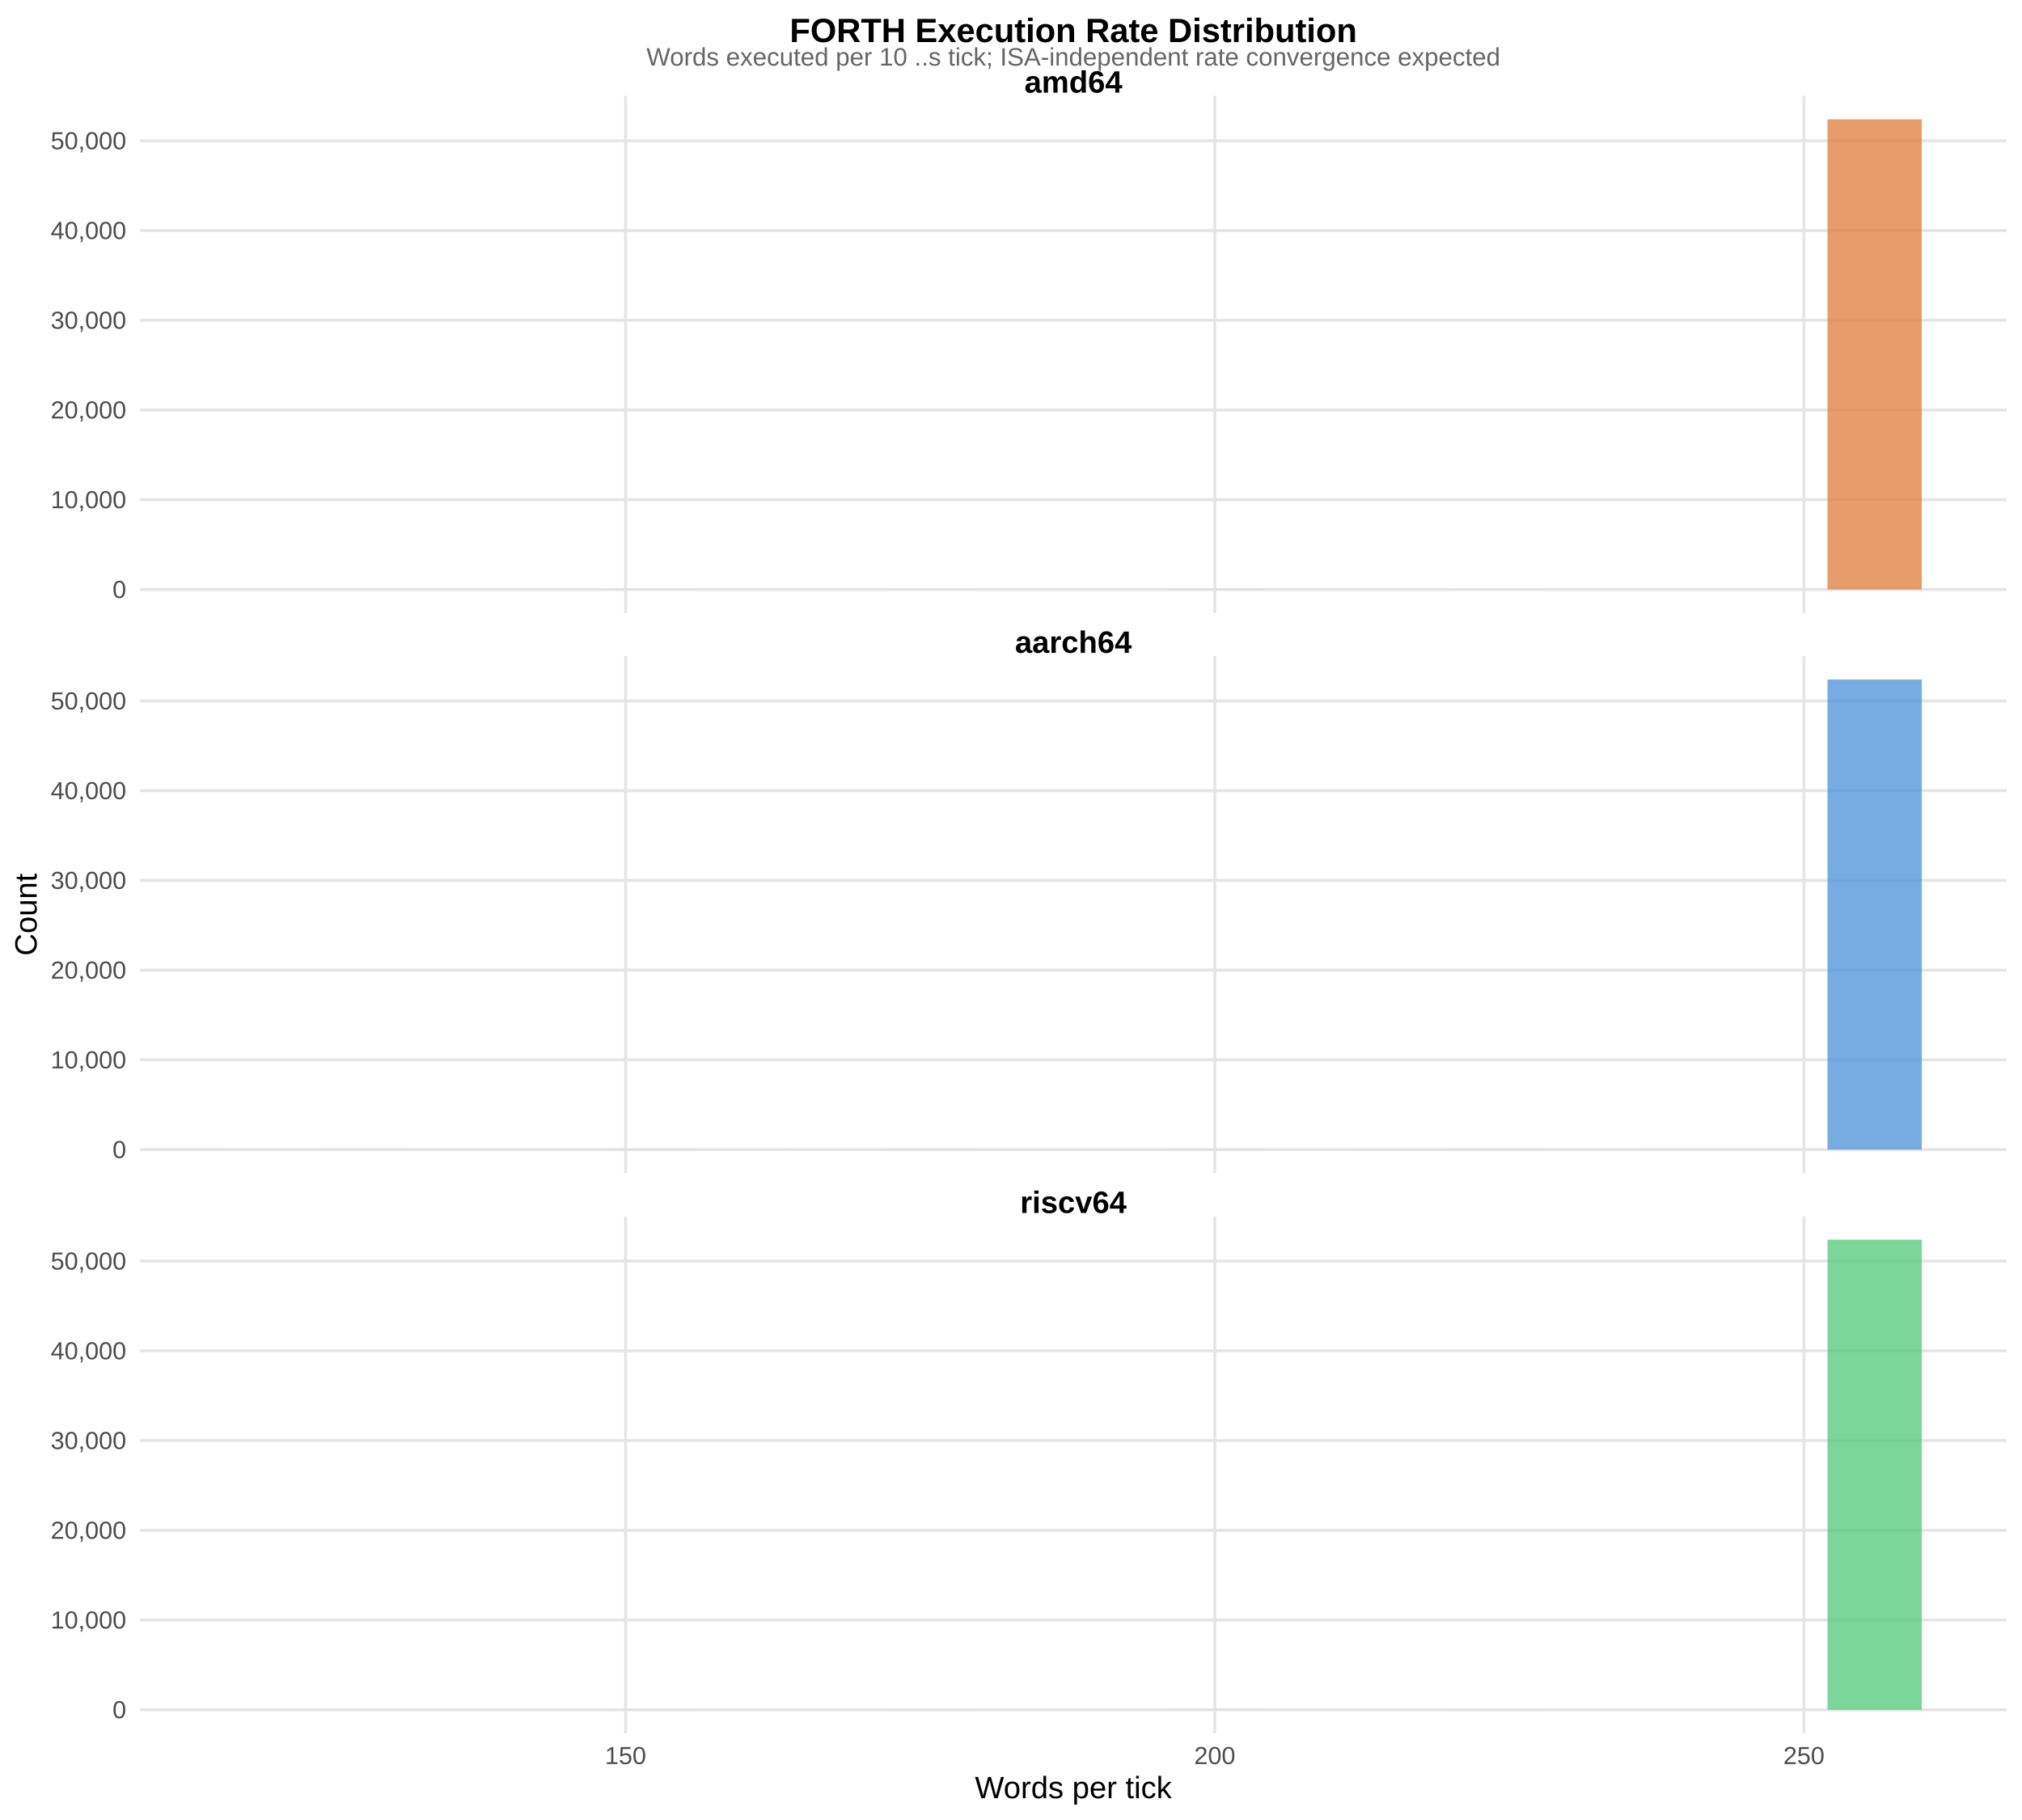
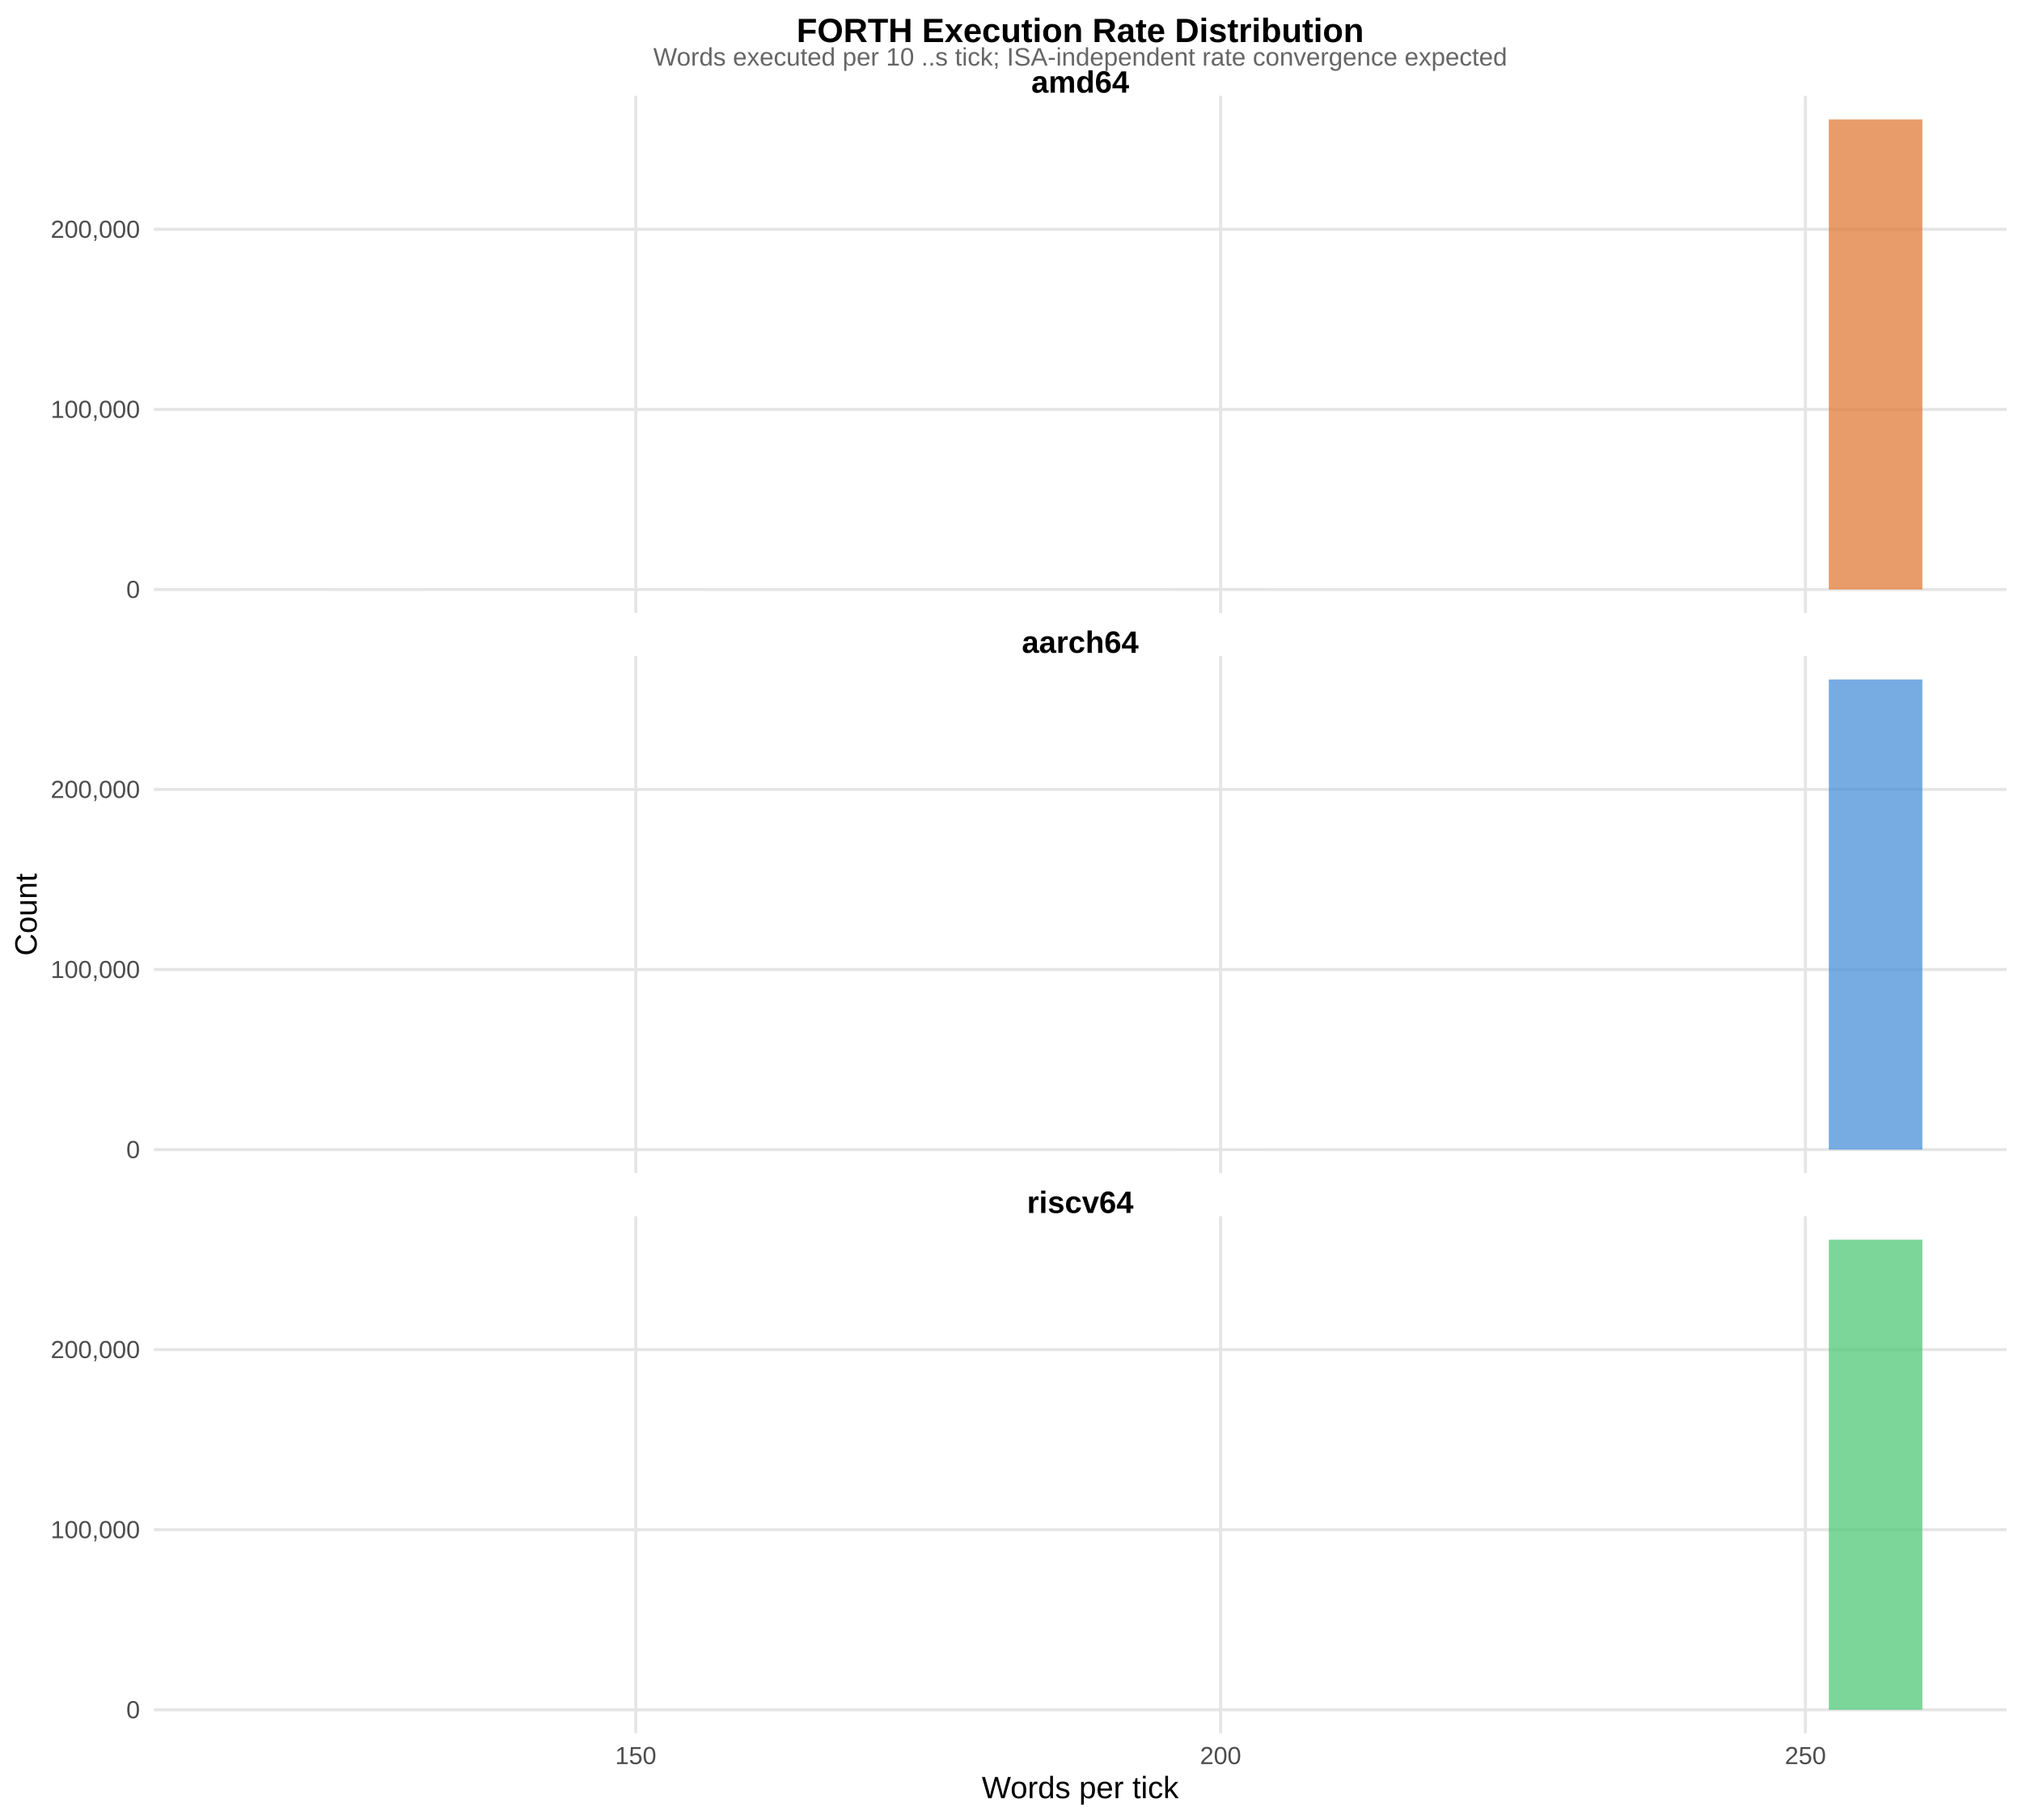
<svg xmlns="http://www.w3.org/2000/svg" width="720.00pt" height="648.00pt" viewBox="0 0 720.00 648.00">
  <g class="svglite">
    <defs>
      <style type="text/css">
    .svglite line, .svglite polyline, .svglite polygon, .svglite path, .svglite rect, .svglite circle {
      fill: none;
      stroke: #000000;
      stroke-linecap: round;
      stroke-linejoin: round;
      stroke-miterlimit: 10.00;
    }
    .svglite text {
      white-space: pre;
    }
    .svglite g.glyphgroup path {
      fill: inherit;
      stroke: none;
    }
  </style>
    </defs>
    <rect width="100%" height="100%" style="stroke: none; fill: #FFFFFF;" />
    <defs>
      <clipPath id="cpMC4wMHw3MjAuMDB8MC4wMHw2NDguMDA=">
        <rect x="0.00" y="0.00" width="720.00" height="648.00" />
      </clipPath>
    </defs>
    <g clip-path="url(#cpMC4wMHw3MjAuMDB8MC4wMHw2NDguMDA=)">
-       <rect x="0" y="0.00" width="720.00" height="648.00" style="stroke-width: 1.07; stroke: none; fill: #FFFFFF;" />
+       <rect x="0.00" y="0.00" width="720.00" height="648.00" style="stroke-width: 1.07; stroke: none; fill: #FFFFFF;" />
    </g>
    <defs>
-       <clipPath id="cpNDkuODl8NzE0LjUyfDM0LjE0fDIxOC4yNA==">
-         <rect x="49.89" y="34.14" width="664.63" height="184.11" />
+       <clipPath id="cpNTQuNzh8NzE0LjUyfDM0LjE0fDIxOC4yNA==">
+         <rect x="54.78" y="34.14" width="659.74" height="184.11" />
      </clipPath>
    </defs>
-     <g clip-path="url(#cpNDkuODl8NzE0LjUyfDM0LjE0fDIxOC4yNA==)">
-       <polyline points="49.89,209.87 714.52,209.87 " style="stroke-width: 1.07; stroke: #E5E5E5; stroke-linecap: butt;" />
-       <polyline points="49.89,177.92 714.52,177.92 " style="stroke-width: 1.07; stroke: #E5E5E5; stroke-linecap: butt;" />
-       <polyline points="49.89,145.98 714.52,145.98 " style="stroke-width: 1.07; stroke: #E5E5E5; stroke-linecap: butt;" />
-       <polyline points="49.89,114.03 714.52,114.03 " style="stroke-width: 1.07; stroke: #E5E5E5; stroke-linecap: butt;" />
-       <polyline points="49.89,82.08 714.52,82.08 " style="stroke-width: 1.07; stroke: #E5E5E5; stroke-linecap: butt;" />
-       <polyline points="49.89,50.13 714.52,50.13 " style="stroke-width: 1.07; stroke: #E5E5E5; stroke-linecap: butt;" />
-       <polyline points="222.76,218.24 222.76,34.14 " style="stroke-width: 1.07; stroke: #E5E5E5; stroke-linecap: butt;" />
-       <polyline points="432.56,218.24 432.56,34.14 " style="stroke-width: 1.07; stroke: #E5E5E5; stroke-linecap: butt;" />
-       <polyline points="642.35,218.24 642.35,34.14 " style="stroke-width: 1.07; stroke: #E5E5E5; stroke-linecap: butt;" />
-       <rect x="80.10" y="209.87" width="33.57" height="0.003" style="stroke-width: 1.07; stroke: none; stroke-linecap: butt; stroke-linejoin: miter; fill: #E07B39; fill-opacity: 0.75;" />
-       <rect x="113.67" y="209.87" width="33.57" height="0.00" style="stroke-width: 1.07; stroke: none; stroke-linecap: butt; stroke-linejoin: miter; fill: #E07B39; fill-opacity: 0.75;" />
-       <rect x="147.24" y="209.87" width="33.57" height="0.006" style="stroke-width: 1.07; stroke: none; stroke-linecap: butt; stroke-linejoin: miter; fill: #E07B39; fill-opacity: 0.75;" />
-       <rect x="180.80" y="209.87" width="33.57" height="0.003" style="stroke-width: 1.07; stroke: none; stroke-linecap: butt; stroke-linejoin: miter; fill: #E07B39; fill-opacity: 0.75;" />
-       <rect x="214.37" y="209.85" width="33.57" height="0.022" style="stroke-width: 1.07; stroke: none; stroke-linecap: butt; stroke-linejoin: miter; fill: #E07B39; fill-opacity: 0.75;" />
-       <rect x="247.94" y="209.86" width="33.57" height="0.01" style="stroke-width: 1.07; stroke: none; stroke-linecap: butt; stroke-linejoin: miter; fill: #E07B39; fill-opacity: 0.75;" />
-       <rect x="281.50" y="209.86" width="33.57" height="0.01" style="stroke-width: 1.07; stroke: none; stroke-linecap: butt; stroke-linejoin: miter; fill: #E07B39; fill-opacity: 0.75;" />
-       <rect x="315.07" y="209.86" width="33.57" height="0.019" style="stroke-width: 1.07; stroke: none; stroke-linecap: butt; stroke-linejoin: miter; fill: #E07B39; fill-opacity: 0.75;" />
-       <rect x="348.64" y="209.86" width="33.57" height="0.016" style="stroke-width: 1.07; stroke: none; stroke-linecap: butt; stroke-linejoin: miter; fill: #E07B39; fill-opacity: 0.75;" />
-       <rect x="382.21" y="209.86" width="33.57" height="0.016" style="stroke-width: 1.07; stroke: none; stroke-linecap: butt; stroke-linejoin: miter; fill: #E07B39; fill-opacity: 0.75;" />
-       <rect x="415.77" y="209.84" width="33.57" height="0.032" style="stroke-width: 1.07; stroke: none; stroke-linecap: butt; stroke-linejoin: miter; fill: #E07B39; fill-opacity: 0.75;" />
-       <rect x="449.34" y="209.86" width="33.57" height="0.01" style="stroke-width: 1.07; stroke: none; stroke-linecap: butt; stroke-linejoin: miter; fill: #E07B39; fill-opacity: 0.75;" />
-       <rect x="482.91" y="209.86" width="33.57" height="0.013" style="stroke-width: 1.07; stroke: none; stroke-linecap: butt; stroke-linejoin: miter; fill: #E07B39; fill-opacity: 0.75;" />
-       <rect x="516.47" y="209.86" width="33.57" height="0.019" style="stroke-width: 1.07; stroke: none; stroke-linecap: butt; stroke-linejoin: miter; fill: #E07B39; fill-opacity: 0.75;" />
-       <rect x="550.04" y="209.87" width="33.57" height="0.006" style="stroke-width: 1.07; stroke: none; stroke-linecap: butt; stroke-linejoin: miter; fill: #E07B39; fill-opacity: 0.75;" />
-       <rect x="583.61" y="209.87" width="33.57" height="0.00" style="stroke-width: 1.07; stroke: none; stroke-linecap: butt; stroke-linejoin: miter; fill: #E07B39; fill-opacity: 0.75;" />
-       <rect x="617.18" y="209.87" width="33.57" height="0.00" style="stroke-width: 1.07; stroke: none; stroke-linecap: butt; stroke-linejoin: miter; fill: #E07B39; fill-opacity: 0.75;" />
-       <rect x="650.74" y="42.50" width="33.57" height="167.37" style="stroke-width: 1.07; stroke: none; stroke-linecap: butt; stroke-linejoin: miter; fill: #E07B39; fill-opacity: 0.75;" />
+     <g clip-path="url(#cpNTQuNzh8NzE0LjUyfDM0LjE0fDIxOC4yNA==)">
+       <polyline points="54.78,209.87 714.52,209.87 " style="stroke-width: 1.07; stroke: #E5E5E5; stroke-linecap: butt;" />
+       <polyline points="54.78,145.76 714.52,145.76 " style="stroke-width: 1.07; stroke: #E5E5E5; stroke-linecap: butt;" />
+       <polyline points="54.78,81.64 714.52,81.64 " style="stroke-width: 1.07; stroke: #E5E5E5; stroke-linecap: butt;" />
+       <polyline points="226.38,218.24 226.38,34.14 " style="stroke-width: 1.07; stroke: #E5E5E5; stroke-linecap: butt;" />
+       <polyline points="434.63,218.24 434.63,34.14 " style="stroke-width: 1.07; stroke: #E5E5E5; stroke-linecap: butt;" />
+       <polyline points="642.88,218.24 642.88,34.14 " style="stroke-width: 1.07; stroke: #E5E5E5; stroke-linecap: butt;" />
+       <rect x="84.77" y="209.87" width="33.32" height="0.001" style="stroke-width: 1.07; stroke: none; stroke-linecap: butt; stroke-linejoin: miter; fill: #E07B39; fill-opacity: 0.75;" />
+       <rect x="118.09" y="209.87" width="33.32" height="0.00" style="stroke-width: 1.07; stroke: none; stroke-linecap: butt; stroke-linejoin: miter; fill: #E07B39; fill-opacity: 0.75;" />
+       <rect x="151.41" y="209.87" width="33.32" height="0.001" style="stroke-width: 1.07; stroke: none; stroke-linecap: butt; stroke-linejoin: miter; fill: #E07B39; fill-opacity: 0.75;" />
+       <rect x="184.73" y="209.87" width="33.32" height="0.001" style="stroke-width: 1.07; stroke: none; stroke-linecap: butt; stroke-linejoin: miter; fill: #E07B39; fill-opacity: 0.75;" />
+       <rect x="218.05" y="209.87" width="33.32" height="0.004" style="stroke-width: 1.07; stroke: none; stroke-linecap: butt; stroke-linejoin: miter; fill: #E07B39; fill-opacity: 0.75;" />
+       <rect x="251.37" y="209.87" width="33.32" height="0.002" style="stroke-width: 1.07; stroke: none; stroke-linecap: butt; stroke-linejoin: miter; fill: #E07B39; fill-opacity: 0.75;" />
+       <rect x="284.69" y="209.87" width="33.32" height="0.001" style="stroke-width: 1.07; stroke: none; stroke-linecap: butt; stroke-linejoin: miter; fill: #E07B39; fill-opacity: 0.75;" />
+       <rect x="318.01" y="209.87" width="33.32" height="0.004" style="stroke-width: 1.07; stroke: none; stroke-linecap: butt; stroke-linejoin: miter; fill: #E07B39; fill-opacity: 0.75;" />
+       <rect x="351.33" y="209.87" width="33.32" height="0.003" style="stroke-width: 1.07; stroke: none; stroke-linecap: butt; stroke-linejoin: miter; fill: #E07B39; fill-opacity: 0.75;" />
+       <rect x="384.65" y="209.87" width="33.32" height="0.003" style="stroke-width: 1.07; stroke: none; stroke-linecap: butt; stroke-linejoin: miter; fill: #E07B39; fill-opacity: 0.75;" />
+       <rect x="417.97" y="209.87" width="33.32" height="0.006" style="stroke-width: 1.07; stroke: none; stroke-linecap: butt; stroke-linejoin: miter; fill: #E07B39; fill-opacity: 0.75;" />
+       <rect x="451.29" y="209.87" width="33.32" height="0.002" style="stroke-width: 1.07; stroke: none; stroke-linecap: butt; stroke-linejoin: miter; fill: #E07B39; fill-opacity: 0.75;" />
+       <rect x="484.61" y="209.87" width="33.32" height="0.003" style="stroke-width: 1.07; stroke: none; stroke-linecap: butt; stroke-linejoin: miter; fill: #E07B39; fill-opacity: 0.75;" />
+       <rect x="517.93" y="209.87" width="33.32" height="0.004" style="stroke-width: 1.07; stroke: none; stroke-linecap: butt; stroke-linejoin: miter; fill: #E07B39; fill-opacity: 0.75;" />
+       <rect x="551.25" y="209.87" width="33.32" height="0.001" style="stroke-width: 1.07; stroke: none; stroke-linecap: butt; stroke-linejoin: miter; fill: #E07B39; fill-opacity: 0.75;" />
+       <rect x="584.57" y="209.87" width="33.32" height="0.00" style="stroke-width: 1.07; stroke: none; stroke-linecap: butt; stroke-linejoin: miter; fill: #E07B39; fill-opacity: 0.75;" />
+       <rect x="617.89" y="209.87" width="33.32" height="0.00" style="stroke-width: 1.07; stroke: none; stroke-linecap: butt; stroke-linejoin: miter; fill: #E07B39; fill-opacity: 0.75;" />
+       <rect x="651.21" y="42.50" width="33.32" height="167.37" style="stroke-width: 1.07; stroke: none; stroke-linecap: butt; stroke-linejoin: miter; fill: #E07B39; fill-opacity: 0.75;" />
    </g>
    <g clip-path="url(#cpMC4wMHw3MjAuMDB8MC4wMHw2NDguMDA=)">
</g>
    <defs>
-       <clipPath id="cpNDkuODl8NzE0LjUyfDIzMy41N3w0MTcuNjg=">
-         <rect x="49.89" y="233.57" width="664.63" height="184.11" />
+       <clipPath id="cpNTQuNzh8NzE0LjUyfDIzMy41N3w0MTcuNjg=">
+         <rect x="54.78" y="233.57" width="659.74" height="184.11" />
      </clipPath>
    </defs>
-     <g clip-path="url(#cpNDkuODl8NzE0LjUyfDIzMy41N3w0MTcuNjg=)">
-       <polyline points="49.89,409.31 714.52,409.31 " style="stroke-width: 1.07; stroke: #E5E5E5; stroke-linecap: butt;" />
-       <polyline points="49.89,377.36 714.52,377.36 " style="stroke-width: 1.07; stroke: #E5E5E5; stroke-linecap: butt;" />
-       <polyline points="49.89,345.41 714.52,345.41 " style="stroke-width: 1.07; stroke: #E5E5E5; stroke-linecap: butt;" />
-       <polyline points="49.89,313.46 714.52,313.46 " style="stroke-width: 1.07; stroke: #E5E5E5; stroke-linecap: butt;" />
-       <polyline points="49.89,281.51 714.52,281.51 " style="stroke-width: 1.07; stroke: #E5E5E5; stroke-linecap: butt;" />
-       <polyline points="49.89,249.56 714.52,249.56 " style="stroke-width: 1.07; stroke: #E5E5E5; stroke-linecap: butt;" />
-       <polyline points="222.76,417.68 222.76,233.57 " style="stroke-width: 1.07; stroke: #E5E5E5; stroke-linecap: butt;" />
-       <polyline points="432.56,417.68 432.56,233.57 " style="stroke-width: 1.07; stroke: #E5E5E5; stroke-linecap: butt;" />
-       <polyline points="642.35,417.68 642.35,233.57 " style="stroke-width: 1.07; stroke: #E5E5E5; stroke-linecap: butt;" />
-       <rect x="80.10" y="409.31" width="33.57" height="0.003" style="stroke-width: 1.07; stroke: none; stroke-linecap: butt; stroke-linejoin: miter; fill: #4A90D9; fill-opacity: 0.75;" />
-       <rect x="113.67" y="409.31" width="33.57" height="0.00" style="stroke-width: 1.07; stroke: none; stroke-linecap: butt; stroke-linejoin: miter; fill: #4A90D9; fill-opacity: 0.75;" />
-       <rect x="147.24" y="409.30" width="33.57" height="0.006" style="stroke-width: 1.07; stroke: none; stroke-linecap: butt; stroke-linejoin: miter; fill: #4A90D9; fill-opacity: 0.75;" />
-       <rect x="180.80" y="409.31" width="33.57" height="0.003" style="stroke-width: 1.07; stroke: none; stroke-linecap: butt; stroke-linejoin: miter; fill: #4A90D9; fill-opacity: 0.75;" />
-       <rect x="214.37" y="409.29" width="33.57" height="0.022" style="stroke-width: 1.07; stroke: none; stroke-linecap: butt; stroke-linejoin: miter; fill: #4A90D9; fill-opacity: 0.75;" />
-       <rect x="247.94" y="409.30" width="33.57" height="0.01" style="stroke-width: 1.07; stroke: none; stroke-linecap: butt; stroke-linejoin: miter; fill: #4A90D9; fill-opacity: 0.75;" />
-       <rect x="281.50" y="409.30" width="33.57" height="0.01" style="stroke-width: 1.07; stroke: none; stroke-linecap: butt; stroke-linejoin: miter; fill: #4A90D9; fill-opacity: 0.75;" />
-       <rect x="315.07" y="409.29" width="33.57" height="0.019" style="stroke-width: 1.07; stroke: none; stroke-linecap: butt; stroke-linejoin: miter; fill: #4A90D9; fill-opacity: 0.75;" />
-       <rect x="348.64" y="409.29" width="33.57" height="0.016" style="stroke-width: 1.07; stroke: none; stroke-linecap: butt; stroke-linejoin: miter; fill: #4A90D9; fill-opacity: 0.75;" />
-       <rect x="382.21" y="409.29" width="33.57" height="0.016" style="stroke-width: 1.07; stroke: none; stroke-linecap: butt; stroke-linejoin: miter; fill: #4A90D9; fill-opacity: 0.75;" />
-       <rect x="415.77" y="409.28" width="33.57" height="0.032" style="stroke-width: 1.07; stroke: none; stroke-linecap: butt; stroke-linejoin: miter; fill: #4A90D9; fill-opacity: 0.75;" />
-       <rect x="449.34" y="409.30" width="33.57" height="0.01" style="stroke-width: 1.07; stroke: none; stroke-linecap: butt; stroke-linejoin: miter; fill: #4A90D9; fill-opacity: 0.75;" />
-       <rect x="482.91" y="409.30" width="33.57" height="0.013" style="stroke-width: 1.07; stroke: none; stroke-linecap: butt; stroke-linejoin: miter; fill: #4A90D9; fill-opacity: 0.75;" />
-       <rect x="516.47" y="409.29" width="33.57" height="0.019" style="stroke-width: 1.07; stroke: none; stroke-linecap: butt; stroke-linejoin: miter; fill: #4A90D9; fill-opacity: 0.75;" />
-       <rect x="550.04" y="409.30" width="33.57" height="0.006" style="stroke-width: 1.07; stroke: none; stroke-linecap: butt; stroke-linejoin: miter; fill: #4A90D9; fill-opacity: 0.75;" />
-       <rect x="583.61" y="409.31" width="33.57" height="0.00" style="stroke-width: 1.07; stroke: none; stroke-linecap: butt; stroke-linejoin: miter; fill: #4A90D9; fill-opacity: 0.75;" />
-       <rect x="617.18" y="409.31" width="33.57" height="0.00" style="stroke-width: 1.07; stroke: none; stroke-linecap: butt; stroke-linejoin: miter; fill: #4A90D9; fill-opacity: 0.75;" />
-       <rect x="650.74" y="241.94" width="33.57" height="167.37" style="stroke-width: 1.07; stroke: none; stroke-linecap: butt; stroke-linejoin: miter; fill: #4A90D9; fill-opacity: 0.75;" />
+     <g clip-path="url(#cpNTQuNzh8NzE0LjUyfDIzMy41N3w0MTcuNjg=)">
+       <polyline points="54.78,409.31 714.52,409.31 " style="stroke-width: 1.07; stroke: #E5E5E5; stroke-linecap: butt;" />
+       <polyline points="54.78,345.19 714.52,345.19 " style="stroke-width: 1.07; stroke: #E5E5E5; stroke-linecap: butt;" />
+       <polyline points="54.78,281.08 714.52,281.08 " style="stroke-width: 1.07; stroke: #E5E5E5; stroke-linecap: butt;" />
+       <polyline points="226.38,417.68 226.38,233.57 " style="stroke-width: 1.07; stroke: #E5E5E5; stroke-linecap: butt;" />
+       <polyline points="434.63,417.68 434.63,233.57 " style="stroke-width: 1.07; stroke: #E5E5E5; stroke-linecap: butt;" />
+       <polyline points="642.88,417.68 642.88,233.57 " style="stroke-width: 1.07; stroke: #E5E5E5; stroke-linecap: butt;" />
+       <rect x="84.77" y="409.31" width="33.32" height="0.00" style="stroke-width: 1.07; stroke: none; stroke-linecap: butt; stroke-linejoin: miter; fill: #4A90D9; fill-opacity: 0.75;" />
+       <rect x="118.09" y="409.31" width="33.32" height="0.001" style="stroke-width: 1.07; stroke: none; stroke-linecap: butt; stroke-linejoin: miter; fill: #4A90D9; fill-opacity: 0.75;" />
+       <rect x="151.41" y="409.31" width="33.32" height="0.002" style="stroke-width: 1.07; stroke: none; stroke-linecap: butt; stroke-linejoin: miter; fill: #4A90D9; fill-opacity: 0.75;" />
+       <rect x="184.73" y="409.31" width="33.32" height="0.001" style="stroke-width: 1.07; stroke: none; stroke-linecap: butt; stroke-linejoin: miter; fill: #4A90D9; fill-opacity: 0.75;" />
+       <rect x="218.05" y="409.31" width="33.32" height="0.004" style="stroke-width: 1.07; stroke: none; stroke-linecap: butt; stroke-linejoin: miter; fill: #4A90D9; fill-opacity: 0.75;" />
+       <rect x="251.37" y="409.31" width="33.32" height="0.003" style="stroke-width: 1.07; stroke: none; stroke-linecap: butt; stroke-linejoin: miter; fill: #4A90D9; fill-opacity: 0.75;" />
+       <rect x="284.69" y="409.31" width="33.32" height="0.002" style="stroke-width: 1.07; stroke: none; stroke-linecap: butt; stroke-linejoin: miter; fill: #4A90D9; fill-opacity: 0.75;" />
+       <rect x="318.01" y="409.31" width="33.32" height="0.003" style="stroke-width: 1.07; stroke: none; stroke-linecap: butt; stroke-linejoin: miter; fill: #4A90D9; fill-opacity: 0.75;" />
+       <rect x="351.33" y="409.31" width="33.32" height="0.003" style="stroke-width: 1.07; stroke: none; stroke-linecap: butt; stroke-linejoin: miter; fill: #4A90D9; fill-opacity: 0.75;" />
+       <rect x="384.65" y="409.31" width="33.32" height="0.004" style="stroke-width: 1.07; stroke: none; stroke-linecap: butt; stroke-linejoin: miter; fill: #4A90D9; fill-opacity: 0.75;" />
+       <rect x="417.97" y="409.31" width="33.32" height="0.005" style="stroke-width: 1.07; stroke: none; stroke-linecap: butt; stroke-linejoin: miter; fill: #4A90D9; fill-opacity: 0.75;" />
+       <rect x="451.29" y="409.31" width="33.32" height="0.003" style="stroke-width: 1.07; stroke: none; stroke-linecap: butt; stroke-linejoin: miter; fill: #4A90D9; fill-opacity: 0.75;" />
+       <rect x="484.61" y="409.31" width="33.32" height="0.003" style="stroke-width: 1.07; stroke: none; stroke-linecap: butt; stroke-linejoin: miter; fill: #4A90D9; fill-opacity: 0.75;" />
+       <rect x="517.93" y="409.31" width="33.32" height="0.004" style="stroke-width: 1.07; stroke: none; stroke-linecap: butt; stroke-linejoin: miter; fill: #4A90D9; fill-opacity: 0.75;" />
+       <rect x="551.25" y="409.31" width="33.32" height="0.001" style="stroke-width: 1.07; stroke: none; stroke-linecap: butt; stroke-linejoin: miter; fill: #4A90D9; fill-opacity: 0.75;" />
+       <rect x="584.57" y="409.31" width="33.32" height="0.00" style="stroke-width: 1.07; stroke: none; stroke-linecap: butt; stroke-linejoin: miter; fill: #4A90D9; fill-opacity: 0.75;" />
+       <rect x="617.89" y="409.31" width="33.32" height="0.00" style="stroke-width: 1.07; stroke: none; stroke-linecap: butt; stroke-linejoin: miter; fill: #4A90D9; fill-opacity: 0.75;" />
+       <rect x="651.21" y="241.94" width="33.32" height="167.37" style="stroke-width: 1.07; stroke: none; stroke-linecap: butt; stroke-linejoin: miter; fill: #4A90D9; fill-opacity: 0.75;" />
    </g>
    <g clip-path="url(#cpMC4wMHw3MjAuMDB8MC4wMHw2NDguMDA=)">
</g>
    <defs>
-       <clipPath id="cpNDkuODl8NzE0LjUyfDQzMy4wMXw2MTcuMTI=">
-         <rect x="49.89" y="433.01" width="664.63" height="184.11" />
+       <clipPath id="cpNTQuNzh8NzE0LjUyfDQzMy4wMXw2MTcuMTI=">
+         <rect x="54.78" y="433.01" width="659.74" height="184.11" />
      </clipPath>
    </defs>
-     <g clip-path="url(#cpNDkuODl8NzE0LjUyfDQzMy4wMXw2MTcuMTI=)">
-       <polyline points="49.89,608.75 714.52,608.75 " style="stroke-width: 1.07; stroke: #E5E5E5; stroke-linecap: butt;" />
-       <polyline points="49.89,576.80 714.52,576.80 " style="stroke-width: 1.07; stroke: #E5E5E5; stroke-linecap: butt;" />
-       <polyline points="49.89,544.85 714.52,544.85 " style="stroke-width: 1.07; stroke: #E5E5E5; stroke-linecap: butt;" />
-       <polyline points="49.89,512.90 714.52,512.90 " style="stroke-width: 1.07; stroke: #E5E5E5; stroke-linecap: butt;" />
-       <polyline points="49.89,480.95 714.52,480.95 " style="stroke-width: 1.07; stroke: #E5E5E5; stroke-linecap: butt;" />
-       <polyline points="49.89,449.00 714.52,449.00 " style="stroke-width: 1.07; stroke: #E5E5E5; stroke-linecap: butt;" />
-       <polyline points="222.76,617.12 222.76,433.01 " style="stroke-width: 1.07; stroke: #E5E5E5; stroke-linecap: butt;" />
-       <polyline points="432.56,617.12 432.56,433.01 " style="stroke-width: 1.07; stroke: #E5E5E5; stroke-linecap: butt;" />
-       <polyline points="642.35,617.12 642.35,433.01 " style="stroke-width: 1.07; stroke: #E5E5E5; stroke-linecap: butt;" />
-       <rect x="80.10" y="608.74" width="33.57" height="0.003" style="stroke-width: 1.07; stroke: none; stroke-linecap: butt; stroke-linejoin: miter; fill: #50C878; fill-opacity: 0.75;" />
-       <rect x="113.67" y="608.75" width="33.57" height="0.00" style="stroke-width: 1.07; stroke: none; stroke-linecap: butt; stroke-linejoin: miter; fill: #50C878; fill-opacity: 0.75;" />
-       <rect x="147.24" y="608.74" width="33.57" height="0.006" style="stroke-width: 1.07; stroke: none; stroke-linecap: butt; stroke-linejoin: miter; fill: #50C878; fill-opacity: 0.75;" />
-       <rect x="180.80" y="608.74" width="33.57" height="0.003" style="stroke-width: 1.07; stroke: none; stroke-linecap: butt; stroke-linejoin: miter; fill: #50C878; fill-opacity: 0.75;" />
-       <rect x="214.37" y="608.72" width="33.57" height="0.022" style="stroke-width: 1.07; stroke: none; stroke-linecap: butt; stroke-linejoin: miter; fill: #50C878; fill-opacity: 0.75;" />
-       <rect x="247.94" y="608.74" width="33.57" height="0.01" style="stroke-width: 1.07; stroke: none; stroke-linecap: butt; stroke-linejoin: miter; fill: #50C878; fill-opacity: 0.75;" />
-       <rect x="281.50" y="608.74" width="33.57" height="0.01" style="stroke-width: 1.07; stroke: none; stroke-linecap: butt; stroke-linejoin: miter; fill: #50C878; fill-opacity: 0.75;" />
-       <rect x="315.07" y="608.73" width="33.57" height="0.019" style="stroke-width: 1.07; stroke: none; stroke-linecap: butt; stroke-linejoin: miter; fill: #50C878; fill-opacity: 0.75;" />
-       <rect x="348.64" y="608.73" width="33.57" height="0.016" style="stroke-width: 1.07; stroke: none; stroke-linecap: butt; stroke-linejoin: miter; fill: #50C878; fill-opacity: 0.75;" />
-       <rect x="382.21" y="608.73" width="33.57" height="0.016" style="stroke-width: 1.07; stroke: none; stroke-linecap: butt; stroke-linejoin: miter; fill: #50C878; fill-opacity: 0.75;" />
-       <rect x="415.77" y="608.72" width="33.57" height="0.032" style="stroke-width: 1.07; stroke: none; stroke-linecap: butt; stroke-linejoin: miter; fill: #50C878; fill-opacity: 0.75;" />
-       <rect x="449.34" y="608.74" width="33.57" height="0.01" style="stroke-width: 1.07; stroke: none; stroke-linecap: butt; stroke-linejoin: miter; fill: #50C878; fill-opacity: 0.75;" />
-       <rect x="482.91" y="608.73" width="33.57" height="0.013" style="stroke-width: 1.07; stroke: none; stroke-linecap: butt; stroke-linejoin: miter; fill: #50C878; fill-opacity: 0.75;" />
-       <rect x="516.47" y="608.73" width="33.57" height="0.019" style="stroke-width: 1.07; stroke: none; stroke-linecap: butt; stroke-linejoin: miter; fill: #50C878; fill-opacity: 0.75;" />
-       <rect x="550.04" y="608.74" width="33.57" height="0.006" style="stroke-width: 1.07; stroke: none; stroke-linecap: butt; stroke-linejoin: miter; fill: #50C878; fill-opacity: 0.75;" />
-       <rect x="583.61" y="608.75" width="33.57" height="0.00" style="stroke-width: 1.07; stroke: none; stroke-linecap: butt; stroke-linejoin: miter; fill: #50C878; fill-opacity: 0.75;" />
-       <rect x="617.18" y="608.75" width="33.57" height="0.00" style="stroke-width: 1.07; stroke: none; stroke-linecap: butt; stroke-linejoin: miter; fill: #50C878; fill-opacity: 0.75;" />
-       <rect x="650.74" y="441.38" width="33.57" height="167.37" style="stroke-width: 1.07; stroke: none; stroke-linecap: butt; stroke-linejoin: miter; fill: #50C878; fill-opacity: 0.75;" />
+     <g clip-path="url(#cpNTQuNzh8NzE0LjUyfDQzMy4wMXw2MTcuMTI=)">
+       <polyline points="54.78,608.75 714.52,608.75 " style="stroke-width: 1.07; stroke: #E5E5E5; stroke-linecap: butt;" />
+       <polyline points="54.78,544.63 714.52,544.63 " style="stroke-width: 1.07; stroke: #E5E5E5; stroke-linecap: butt;" />
+       <polyline points="54.78,480.51 714.52,480.51 " style="stroke-width: 1.07; stroke: #E5E5E5; stroke-linecap: butt;" />
+       <polyline points="226.38,617.12 226.38,433.01 " style="stroke-width: 1.07; stroke: #E5E5E5; stroke-linecap: butt;" />
+       <polyline points="434.63,617.12 434.63,433.01 " style="stroke-width: 1.07; stroke: #E5E5E5; stroke-linecap: butt;" />
+       <polyline points="642.88,617.12 642.88,433.01 " style="stroke-width: 1.07; stroke: #E5E5E5; stroke-linecap: butt;" />
+       <rect x="84.77" y="608.75" width="33.32" height="0.00" style="stroke-width: 1.07; stroke: none; stroke-linecap: butt; stroke-linejoin: miter; fill: #50C878; fill-opacity: 0.75;" />
+       <rect x="118.09" y="608.75" width="33.32" height="0.001" style="stroke-width: 1.07; stroke: none; stroke-linecap: butt; stroke-linejoin: miter; fill: #50C878; fill-opacity: 0.75;" />
+       <rect x="151.41" y="608.75" width="33.32" height="0.002" style="stroke-width: 1.07; stroke: none; stroke-linecap: butt; stroke-linejoin: miter; fill: #50C878; fill-opacity: 0.75;" />
+       <rect x="184.73" y="608.75" width="33.32" height="0.001" style="stroke-width: 1.07; stroke: none; stroke-linecap: butt; stroke-linejoin: miter; fill: #50C878; fill-opacity: 0.75;" />
+       <rect x="218.05" y="608.74" width="33.32" height="0.004" style="stroke-width: 1.07; stroke: none; stroke-linecap: butt; stroke-linejoin: miter; fill: #50C878; fill-opacity: 0.75;" />
+       <rect x="251.37" y="608.74" width="33.32" height="0.003" style="stroke-width: 1.07; stroke: none; stroke-linecap: butt; stroke-linejoin: miter; fill: #50C878; fill-opacity: 0.75;" />
+       <rect x="284.69" y="608.75" width="33.32" height="0.002" style="stroke-width: 1.07; stroke: none; stroke-linecap: butt; stroke-linejoin: miter; fill: #50C878; fill-opacity: 0.75;" />
+       <rect x="318.01" y="608.74" width="33.32" height="0.003" style="stroke-width: 1.07; stroke: none; stroke-linecap: butt; stroke-linejoin: miter; fill: #50C878; fill-opacity: 0.75;" />
+       <rect x="351.33" y="608.74" width="33.32" height="0.003" style="stroke-width: 1.07; stroke: none; stroke-linecap: butt; stroke-linejoin: miter; fill: #50C878; fill-opacity: 0.75;" />
+       <rect x="384.65" y="608.74" width="33.32" height="0.004" style="stroke-width: 1.07; stroke: none; stroke-linecap: butt; stroke-linejoin: miter; fill: #50C878; fill-opacity: 0.75;" />
+       <rect x="417.97" y="608.74" width="33.32" height="0.005" style="stroke-width: 1.07; stroke: none; stroke-linecap: butt; stroke-linejoin: miter; fill: #50C878; fill-opacity: 0.75;" />
+       <rect x="451.29" y="608.74" width="33.32" height="0.003" style="stroke-width: 1.07; stroke: none; stroke-linecap: butt; stroke-linejoin: miter; fill: #50C878; fill-opacity: 0.75;" />
+       <rect x="484.61" y="608.74" width="33.32" height="0.003" style="stroke-width: 1.07; stroke: none; stroke-linecap: butt; stroke-linejoin: miter; fill: #50C878; fill-opacity: 0.75;" />
+       <rect x="517.93" y="608.74" width="33.32" height="0.004" style="stroke-width: 1.07; stroke: none; stroke-linecap: butt; stroke-linejoin: miter; fill: #50C878; fill-opacity: 0.75;" />
+       <rect x="551.25" y="608.75" width="33.32" height="0.001" style="stroke-width: 1.07; stroke: none; stroke-linecap: butt; stroke-linejoin: miter; fill: #50C878; fill-opacity: 0.75;" />
+       <rect x="584.57" y="608.75" width="33.32" height="0.00" style="stroke-width: 1.07; stroke: none; stroke-linecap: butt; stroke-linejoin: miter; fill: #50C878; fill-opacity: 0.75;" />
+       <rect x="617.89" y="608.75" width="33.32" height="0.00" style="stroke-width: 1.07; stroke: none; stroke-linecap: butt; stroke-linejoin: miter; fill: #50C878; fill-opacity: 0.75;" />
+       <rect x="651.21" y="441.38" width="33.32" height="167.37" style="stroke-width: 1.07; stroke: none; stroke-linecap: butt; stroke-linejoin: miter; fill: #50C878; fill-opacity: 0.75;" />
    </g>
    <g clip-path="url(#cpMC4wMHw3MjAuMDB8MC4wMHw2NDguMDA=)">
</g>
    <defs>
-       <clipPath id="cpNDkuODl8NzE0LjUyfDQyMy4xNnw0MzMuMDE=">
-         <rect x="49.89" y="423.16" width="664.63" height="9.85" />
+       <clipPath id="cpNTQuNzh8NzE0LjUyfDQyMy4xNnw0MzMuMDE=">
+         <rect x="54.78" y="423.16" width="659.74" height="9.85" />
      </clipPath>
    </defs>
-     <g clip-path="url(#cpNDkuODl8NzE0LjUyfDQyMy4xNnw0MzMuMDE=)">
-       <text x="382.21" y="431.87" text-anchor="middle" style="font-size: 11.00px; font-weight: bold; font-family: &quot;Liberation Sans&quot;;" textLength="37.97px" lengthAdjust="spacingAndGlyphs">riscv64</text>
+     <g clip-path="url(#cpNTQuNzh8NzE0LjUyfDQyMy4xNnw0MzMuMDE=)">
+       <text x="384.65" y="431.87" text-anchor="middle" style="font-size: 11.00px; font-weight: bold; font-family: &quot;Liberation Sans&quot;;" textLength="37.97px" lengthAdjust="spacingAndGlyphs">riscv64</text>
    </g>
    <g clip-path="url(#cpMC4wMHw3MjAuMDB8MC4wMHw2NDguMDA=)">
</g>
    <defs>
-       <clipPath id="cpNDkuODl8NzE0LjUyfDIyMy43MnwyMzMuNTc=">
-         <rect x="49.89" y="223.72" width="664.63" height="9.85" />
+       <clipPath id="cpNTQuNzh8NzE0LjUyfDIyMy43MnwyMzMuNTc=">
+         <rect x="54.78" y="223.72" width="659.74" height="9.85" />
      </clipPath>
    </defs>
-     <g clip-path="url(#cpNDkuODl8NzE0LjUyfDIyMy43MnwyMzMuNTc=)">
-       <text x="382.21" y="232.43" text-anchor="middle" style="font-size: 11.00px; font-weight: bold; font-family: &quot;Liberation Sans&quot;;" textLength="41.62px" lengthAdjust="spacingAndGlyphs">aarch64</text>
+     <g clip-path="url(#cpNTQuNzh8NzE0LjUyfDIyMy43MnwyMzMuNTc=)">
+       <text x="384.65" y="232.43" text-anchor="middle" style="font-size: 11.00px; font-weight: bold; font-family: &quot;Liberation Sans&quot;;" textLength="41.62px" lengthAdjust="spacingAndGlyphs">aarch64</text>
    </g>
    <g clip-path="url(#cpMC4wMHw3MjAuMDB8MC4wMHw2NDguMDA=)">
</g>
    <defs>
-       <clipPath id="cpNDkuODl8NzE0LjUyfDI0LjI5fDM0LjE0">
-         <rect x="49.89" y="24.29" width="664.63" height="9.85" />
+       <clipPath id="cpNTQuNzh8NzE0LjUyfDI0LjI5fDM0LjE0">
+         <rect x="54.78" y="24.29" width="659.74" height="9.85" />
      </clipPath>
    </defs>
-     <g clip-path="url(#cpNDkuODl8NzE0LjUyfDI0LjI5fDM0LjE0)">
-       <text x="382.21" y="32.99" text-anchor="middle" style="font-size: 11.00px; font-weight: bold; font-family: &quot;Liberation Sans&quot;;" textLength="34.88px" lengthAdjust="spacingAndGlyphs">amd64</text>
+     <g clip-path="url(#cpNTQuNzh8NzE0LjUyfDI0LjI5fDM0LjE0)">
+       <text x="384.65" y="32.99" text-anchor="middle" style="font-size: 11.00px; font-weight: bold; font-family: &quot;Liberation Sans&quot;;" textLength="34.88px" lengthAdjust="spacingAndGlyphs">amd64</text>
    </g>
    <g clip-path="url(#cpMC4wMHw3MjAuMDB8MC4wMHw2NDguMDA=)">
-       <text x="222.76" y="628.10" text-anchor="middle" style="font-size: 8.80px;fill: #4D4D4D; font-family: &quot;Liberation Sans&quot;;" textLength="14.67px" lengthAdjust="spacingAndGlyphs">150</text>
-       <text x="432.56" y="628.10" text-anchor="middle" style="font-size: 8.80px;fill: #4D4D4D; font-family: &quot;Liberation Sans&quot;;" textLength="14.67px" lengthAdjust="spacingAndGlyphs">200</text>
-       <text x="642.35" y="628.10" text-anchor="middle" style="font-size: 8.80px;fill: #4D4D4D; font-family: &quot;Liberation Sans&quot;;" textLength="14.67px" lengthAdjust="spacingAndGlyphs">250</text>
-       <text x="44.96" y="212.90" text-anchor="end" style="font-size: 8.80px;fill: #4D4D4D; font-family: &quot;Liberation Sans&quot;;" textLength="4.89px" lengthAdjust="spacingAndGlyphs">0</text>
-       <text x="44.96" y="180.95" text-anchor="end" style="font-size: 8.80px;fill: #4D4D4D; font-family: &quot;Liberation Sans&quot;;" textLength="26.89px" lengthAdjust="spacingAndGlyphs">10,000</text>
-       <text x="44.96" y="149.00" text-anchor="end" style="font-size: 8.80px;fill: #4D4D4D; font-family: &quot;Liberation Sans&quot;;" textLength="26.89px" lengthAdjust="spacingAndGlyphs">20,000</text>
-       <text x="44.96" y="117.05" text-anchor="end" style="font-size: 8.80px;fill: #4D4D4D; font-family: &quot;Liberation Sans&quot;;" textLength="26.89px" lengthAdjust="spacingAndGlyphs">30,000</text>
-       <text x="44.96" y="85.10" text-anchor="end" style="font-size: 8.80px;fill: #4D4D4D; font-family: &quot;Liberation Sans&quot;;" textLength="26.89px" lengthAdjust="spacingAndGlyphs">40,000</text>
-       <text x="44.96" y="53.15" text-anchor="end" style="font-size: 8.80px;fill: #4D4D4D; font-family: &quot;Liberation Sans&quot;;" textLength="26.89px" lengthAdjust="spacingAndGlyphs">50,000</text>
-       <text x="44.96" y="412.34" text-anchor="end" style="font-size: 8.80px;fill: #4D4D4D; font-family: &quot;Liberation Sans&quot;;" textLength="4.89px" lengthAdjust="spacingAndGlyphs">0</text>
-       <text x="44.96" y="380.39" text-anchor="end" style="font-size: 8.80px;fill: #4D4D4D; font-family: &quot;Liberation Sans&quot;;" textLength="26.89px" lengthAdjust="spacingAndGlyphs">10,000</text>
-       <text x="44.96" y="348.44" text-anchor="end" style="font-size: 8.80px;fill: #4D4D4D; font-family: &quot;Liberation Sans&quot;;" textLength="26.89px" lengthAdjust="spacingAndGlyphs">20,000</text>
-       <text x="44.96" y="316.49" text-anchor="end" style="font-size: 8.80px;fill: #4D4D4D; font-family: &quot;Liberation Sans&quot;;" textLength="26.89px" lengthAdjust="spacingAndGlyphs">30,000</text>
-       <text x="44.96" y="284.54" text-anchor="end" style="font-size: 8.80px;fill: #4D4D4D; font-family: &quot;Liberation Sans&quot;;" textLength="26.89px" lengthAdjust="spacingAndGlyphs">40,000</text>
-       <text x="44.96" y="252.59" text-anchor="end" style="font-size: 8.80px;fill: #4D4D4D; font-family: &quot;Liberation Sans&quot;;" textLength="26.89px" lengthAdjust="spacingAndGlyphs">50,000</text>
-       <text x="44.96" y="611.77" text-anchor="end" style="font-size: 8.80px;fill: #4D4D4D; font-family: &quot;Liberation Sans&quot;;" textLength="4.89px" lengthAdjust="spacingAndGlyphs">0</text>
-       <text x="44.96" y="579.83" text-anchor="end" style="font-size: 8.80px;fill: #4D4D4D; font-family: &quot;Liberation Sans&quot;;" textLength="26.89px" lengthAdjust="spacingAndGlyphs">10,000</text>
-       <text x="44.96" y="547.88" text-anchor="end" style="font-size: 8.80px;fill: #4D4D4D; font-family: &quot;Liberation Sans&quot;;" textLength="26.89px" lengthAdjust="spacingAndGlyphs">20,000</text>
-       <text x="44.96" y="515.93" text-anchor="end" style="font-size: 8.80px;fill: #4D4D4D; font-family: &quot;Liberation Sans&quot;;" textLength="26.89px" lengthAdjust="spacingAndGlyphs">30,000</text>
-       <text x="44.96" y="483.98" text-anchor="end" style="font-size: 8.80px;fill: #4D4D4D; font-family: &quot;Liberation Sans&quot;;" textLength="26.89px" lengthAdjust="spacingAndGlyphs">40,000</text>
-       <text x="44.96" y="452.03" text-anchor="end" style="font-size: 8.80px;fill: #4D4D4D; font-family: &quot;Liberation Sans&quot;;" textLength="26.89px" lengthAdjust="spacingAndGlyphs">50,000</text>
-       <text x="382.21" y="640.24" text-anchor="middle" style="font-size: 11.00px; font-family: &quot;Liberation Sans&quot;;" textLength="70.11px" lengthAdjust="spacingAndGlyphs">Words per tick</text>
+       <text x="226.38" y="628.10" text-anchor="middle" style="font-size: 8.80px;fill: #4D4D4D; font-family: &quot;Liberation Sans&quot;;" textLength="14.67px" lengthAdjust="spacingAndGlyphs">150</text>
+       <text x="434.63" y="628.10" text-anchor="middle" style="font-size: 8.80px;fill: #4D4D4D; font-family: &quot;Liberation Sans&quot;;" textLength="14.67px" lengthAdjust="spacingAndGlyphs">200</text>
+       <text x="642.88" y="628.10" text-anchor="middle" style="font-size: 8.80px;fill: #4D4D4D; font-family: &quot;Liberation Sans&quot;;" textLength="14.67px" lengthAdjust="spacingAndGlyphs">250</text>
+       <text x="49.85" y="212.90" text-anchor="end" style="font-size: 8.80px;fill: #4D4D4D; font-family: &quot;Liberation Sans&quot;;" textLength="4.89px" lengthAdjust="spacingAndGlyphs">0</text>
+       <text x="49.85" y="148.78" text-anchor="end" style="font-size: 8.80px;fill: #4D4D4D; font-family: &quot;Liberation Sans&quot;;" textLength="31.78px" lengthAdjust="spacingAndGlyphs">100,000</text>
+       <text x="49.85" y="84.67" text-anchor="end" style="font-size: 8.80px;fill: #4D4D4D; font-family: &quot;Liberation Sans&quot;;" textLength="31.78px" lengthAdjust="spacingAndGlyphs">200,000</text>
+       <text x="49.85" y="412.34" text-anchor="end" style="font-size: 8.80px;fill: #4D4D4D; font-family: &quot;Liberation Sans&quot;;" textLength="4.89px" lengthAdjust="spacingAndGlyphs">0</text>
+       <text x="49.85" y="348.22" text-anchor="end" style="font-size: 8.80px;fill: #4D4D4D; font-family: &quot;Liberation Sans&quot;;" textLength="31.78px" lengthAdjust="spacingAndGlyphs">100,000</text>
+       <text x="49.85" y="284.10" text-anchor="end" style="font-size: 8.80px;fill: #4D4D4D; font-family: &quot;Liberation Sans&quot;;" textLength="31.78px" lengthAdjust="spacingAndGlyphs">200,000</text>
+       <text x="49.85" y="611.77" text-anchor="end" style="font-size: 8.80px;fill: #4D4D4D; font-family: &quot;Liberation Sans&quot;;" textLength="4.89px" lengthAdjust="spacingAndGlyphs">0</text>
+       <text x="49.85" y="547.66" text-anchor="end" style="font-size: 8.80px;fill: #4D4D4D; font-family: &quot;Liberation Sans&quot;;" textLength="31.78px" lengthAdjust="spacingAndGlyphs">100,000</text>
+       <text x="49.85" y="483.54" text-anchor="end" style="font-size: 8.80px;fill: #4D4D4D; font-family: &quot;Liberation Sans&quot;;" textLength="31.78px" lengthAdjust="spacingAndGlyphs">200,000</text>
+       <text x="384.65" y="640.24" text-anchor="middle" style="font-size: 11.00px; font-family: &quot;Liberation Sans&quot;;" textLength="70.11px" lengthAdjust="spacingAndGlyphs">Words per tick</text>
      <text transform="translate(13.05,325.63) rotate(-90)" text-anchor="middle" style="font-size: 11.00px; font-family: &quot;Liberation Sans&quot;;" textLength="29.38px" lengthAdjust="spacingAndGlyphs">Count</text>
-       <text x="382.21" y="23.35" text-anchor="middle" style="font-size: 9.00px;fill: #666666; font-family: &quot;Liberation Sans&quot;;" textLength="303.84px" lengthAdjust="spacingAndGlyphs">Words executed per 10 ..s tick; ISA-independent rate convergence expected</text>
-       <text x="382.21" y="14.98" text-anchor="middle" style="font-size: 12.00px; font-weight: bold; font-family: &quot;Liberation Sans&quot;;" textLength="201.97px" lengthAdjust="spacingAndGlyphs">FORTH Execution Rate Distribution</text>
+       <text x="384.65" y="23.35" text-anchor="middle" style="font-size: 9.00px;fill: #666666; font-family: &quot;Liberation Sans&quot;;" textLength="303.84px" lengthAdjust="spacingAndGlyphs">Words executed per 10 ..s tick; ISA-independent rate convergence expected</text>
+       <text x="384.65" y="14.98" text-anchor="middle" style="font-size: 12.00px; font-weight: bold; font-family: &quot;Liberation Sans&quot;;" textLength="201.97px" lengthAdjust="spacingAndGlyphs">FORTH Execution Rate Distribution</text>
    </g>
  </g>
</svg>
